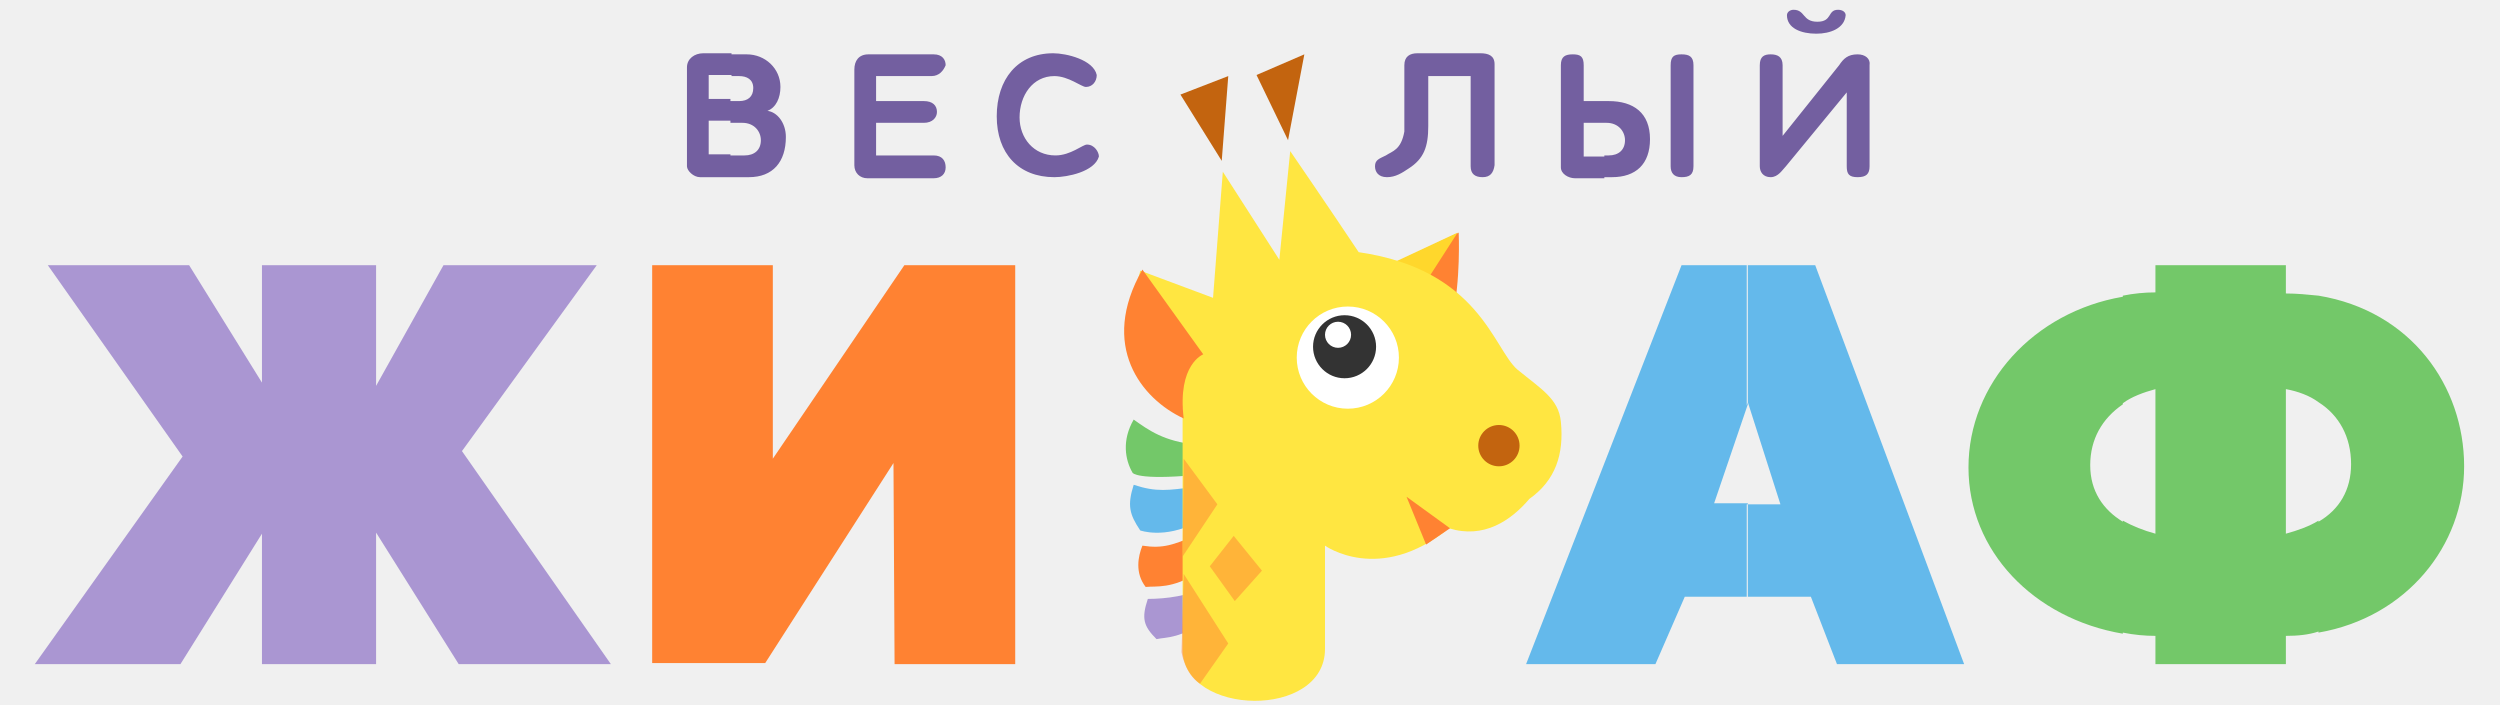
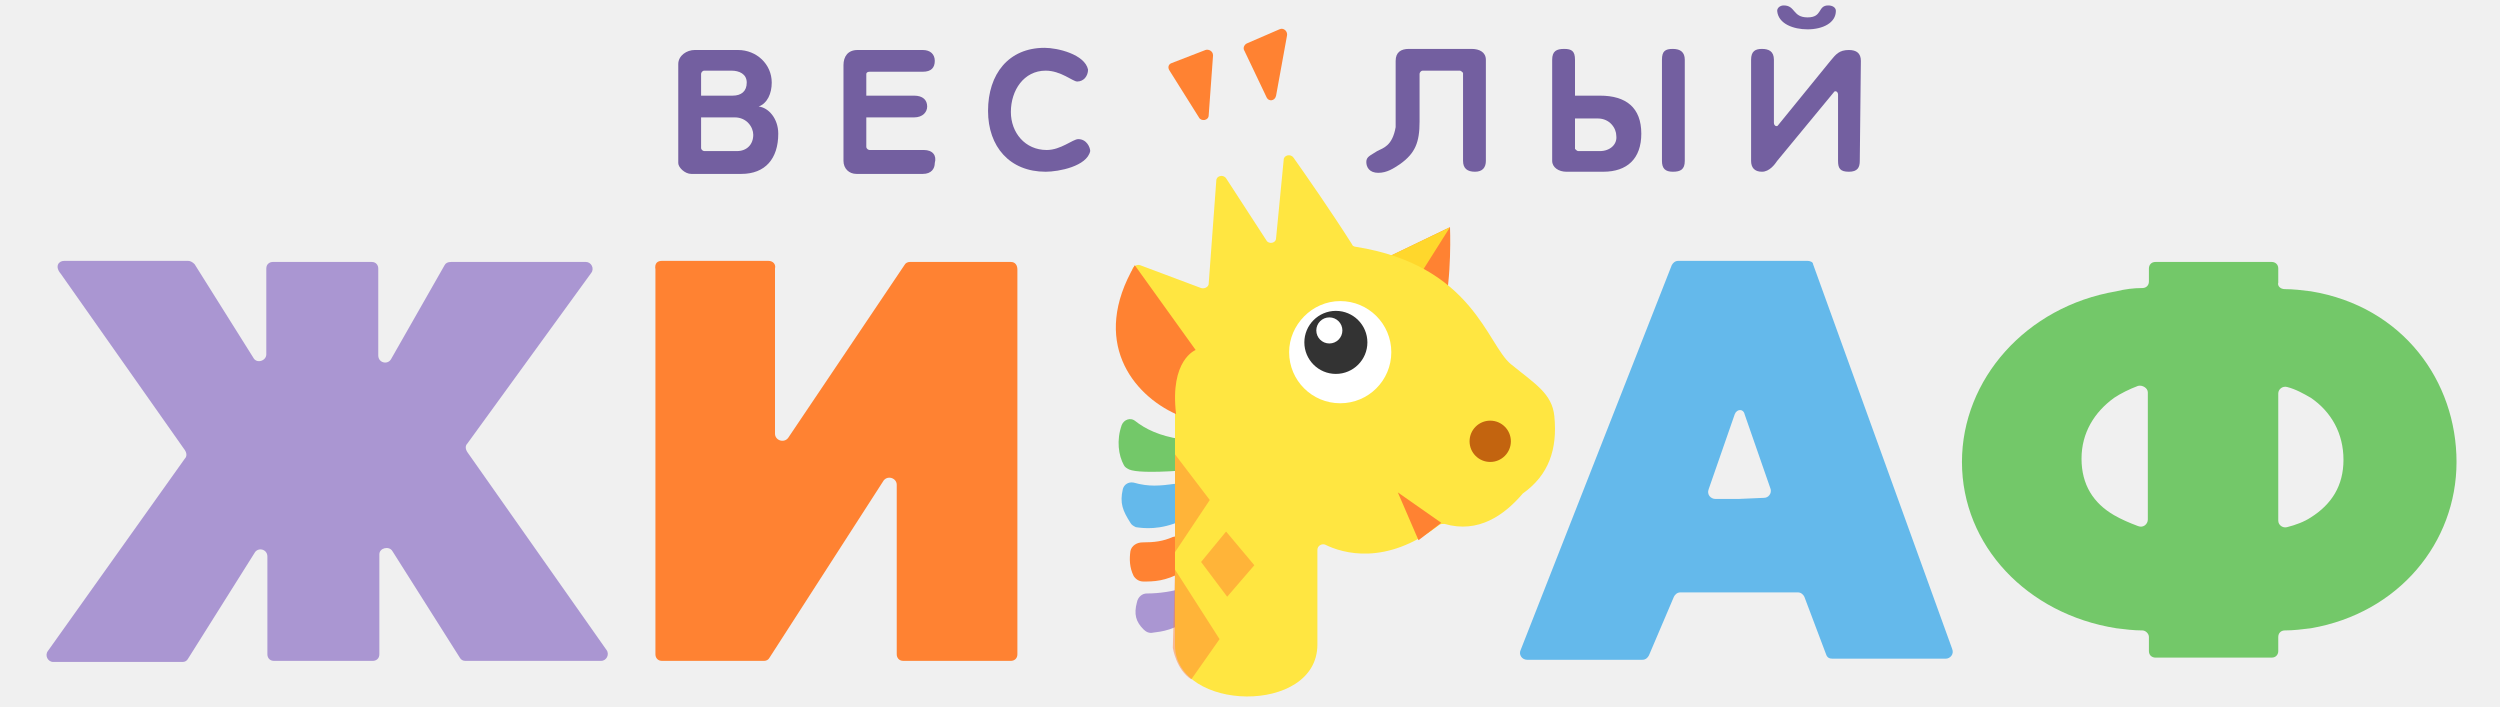
- <svg xmlns="http://www.w3.org/2000/svg" width="230" height="64.8" viewBox="0 0 230 64.8">
-   <g fill-rule="evenodd" clip-rule="evenodd">
-     <path fill="#735FA0" d="M-923.2-293.2h595v286h-595zM72.3 12.6c0 2.3-1.2 3.7-3.4 3.7h-1.7v-2h1.3c.9 0 1.5-.5 1.5-1.4 0-.8-.6-1.6-1.7-1.6h-1.1v-2h.8c.8 0 1.3-.4 1.3-1.2 0-.8-.6-1.1-1.3-1.1h-.7V5h1.4c1.7 0 3.1 1.3 3.1 3 0 1-.4 1.9-1.2 2.2.9.1 1.7 1.1 1.7 2.4zM85.7 7h-5.1v2.3H85c.8 0 1.2.4 1.2 1 0 .5-.4 1-1.2 1h-4.4v3h5.3c.8 0 1.1.5 1.1 1.1 0 .6-.4 1-1.1 1h-6.1c-.7 0-1.2-.5-1.2-1.2V6.4c0-.8.4-1.4 1.3-1.4h6c.8 0 1.1.5 1.1 1-.2.5-.6 1-1.3 1zm14.2 1c-.4 0-1.6-1-2.9-1-2 0-3.2 1.8-3.2 3.8 0 1.9 1.3 3.5 3.3 3.5 1.4 0 2.5-1 2.9-1 .7 0 1.1.7 1.1 1.1-.4 1.4-2.9 1.9-4.1 1.9-3.3 0-5.3-2.2-5.3-5.6 0-3.4 1.9-5.8 5.2-5.8 1.2 0 3.7.6 4 2 0 .6-.4 1.1-1 1.1zm-32.6 8.3h-2.9c-.6 0-1.2-.6-1.2-1V6.2c0-.8.7-1.3 1.5-1.3h2.6v2h-2.1v2.2h2v2h-2v3.1h2v2.1zm80.3 0v-2h.4c.9 0 1.5-.5 1.5-1.4 0-.8-.6-1.6-1.7-1.6h-.2v-2h.4c2.3 0 3.8 1.1 3.8 3.5 0 2.3-1.3 3.5-3.5 3.5h-.7zm7.1 0c-.7 0-1-.4-1-1V6c0-.8.3-1 1-1s1.1.2 1.1 1v9.3c0 .8-.4 1-1.1 1zm16.2 0c-.8 0-1-.3-1-1V8.5l-5.6 6.8c-.3.3-.7 1-1.4 1s-1-.5-1-1V6c0-.8.4-1 1-1s1.1.2 1.1 1v6.5l5.2-6.5c.4-.6.8-1 1.7-1 .7 0 1.2.4 1.1 1v9.3c0 .7-.3 1-1.1 1zm-3.8-13.2c-1.4 0-2.7-.5-2.7-1.7 0-.3.3-.5.6-.5 1.1 0 .8 1.1 2.2 1.1 1.4 0 .9-1.1 1.9-1.1.4 0 .7.2.7.5-.1 1.2-1.4 1.7-2.7 1.7zm-30.7 13.2c-.7 0-1.1-.3-1.1-1V7h-3.9v4.6c0 1.9-.4 3-1.8 3.9-.6.4-1.2.8-2 .8s-1.1-.5-1.1-1c0-.6.4-.7 1-1 .6-.4 1.4-.5 1.7-2.2V6c0-.8.5-1.1 1.2-1.1h5.8c.7 0 1.3.2 1.3 1v9.3c-.1.7-.4 1.1-1.1 1.1zm11.2-7v2h-1.9v3.1h1.9v2h-2.7c-.6 0-1.3-.4-1.3-1V6c0-.8.4-1 1.1-1 .7 0 1 .2 1 1v3.3h1.9z" />
-     <path fill="#AA96D2" d="M4.4 24.4h13l6.7 10.8V24.4h10.5v11.1l6.2-11.1h14.1L42.5 41.5l13.7 19.6h-14L34.6 49v12.1H24.1v-12l-7.5 12H3.2L16.8 42z" />
-     <path fill="#FF8232" d="M60 24.4h11.1v17.8l12.1-17.8h10.2v36.7H82.3l-.1-18.5L70.4 61H60z" />
-     <path fill="#64B9EB" d="M169 61.1l-2.4-6.2h-5.9v-8.5h3.1l-3-9.4-.1.3V24.4h6.3l13.7 36.7H169zm-8.2-6.2H155l-2.7 6.2h-11.9l14.3-36.7h6.1v12.8l-3.1 9.1h3.1v8.6z" />
-     <path fill="#73C869" d="M213.3 27.2c8.5 1.4 13.4 8.3 13.4 15.7 0 7.3-5.3 13.9-13.4 15.3V48c1.9-1.1 3-2.9 3-5.3 0-2.5-1.1-4.5-3-5.7v-9.8zm-3 31.3v2.6h-12v-2.6c-1 0-2-.1-3-.3V47.9c.9.5 1.9.9 3 1.2V35.8c-1.1.3-2.2.7-3 1.3v-9.9c1-.2 2-.3 3-.3v-2.5h12V27c1 0 2 .1 3 .2V37c-.8-.6-1.9-1-3-1.2v13.3c1.1-.3 2.2-.7 3-1.2v10.2c-.9.3-1.9.4-3 .4zm-15-.2c-8.2-1.4-14.2-7.6-14.2-15.3 0-7.7 6-14.3 14.2-15.7v9.9c-1.9 1.3-3 3.2-3 5.6 0 2.4 1.2 4.1 3 5.2v10.3zM110 40.9c-2.9-.3-4.3-1.3-5.7-2.3-1.1 1.9-.8 3.7-.1 4.9 0 0 .4.7 5.8.2v-2.8z" />
-     <path fill="#64B9EB" d="M109.9 44.8c-2.4.3-3.5.5-5.6-.2-.6 1.9-.4 2.7.6 4.2 0 0 2.2.8 5.1-.7l-.1-3.3z" />
-     <path fill="#FF8232" d="M109.9 49.3c-1.9.8-2.9 1.2-4.8.9-.4 1-.7 2.5.3 3.8 1-.1 2.4.2 4.8-1.3l-.3-3.4z" />
-     <path fill="#AA96D2" d="M110.8 54c-1.3.8-3.5 1.1-5.2 1.1-.6 1.8-.4 2.5.8 3.7.9-.2 2.2 0 4.8-1.9l-.4-2.9z" />
-     <path fill="#FF8232" d="M125.9 25.4l8.3-4s.2 4.5-.6 7.8c-.7 2.7-7.7-3.8-7.7-3.8z" />
-     <path fill="#FFD72C" d="M126.6 24.9l7.5-3.5-3.6 5.6z" />
-     <path fill="#FFE641" d="M108.8 37.6s0 19.8 0 22.2c.1 6.1 13.1 6.4 13.1-.1 0-3.7 0-9.5 0-9.5s5 3.6 11.4-1.6c3.2 1 5.7-.7 7.4-2.7 2.4-1.7 3.2-4.1 2.9-7.1-.2-2.1-1.8-3-4-4.8-2.2-1.9-3.5-9.2-14.6-10.8-2.8-4.2-6.3-9.3-6.3-9.3l-1 10-5.2-8.1-.9 11.6-6.7-2.5c.1-.1-3.1 9.7 3.9 12.7z" />
-     <path fill="#C3640F" d="M108.6 8.7L113 7l-.6 7.8zm7-1.8L120 5l-1.5 7.9z" />
-     <path opacity=".5" fill="#FF8232" d="M108.9 42.2l3.1 4.2-3.2 4.8zm0 10.6l4.1 6.4-2.6 3.7c-1.4-.9-1.7-2.9-1.7-2.9l.2-7.2zm2.4-.7l2.2-2.8 2.6 3.2-2.5 2.8z" />
-     <circle fill="#fff" cx="124" cy="32.9" r="4.7" />
-     <path fill="#333" d="M123.7 34.8c1.6 0 2.9-1.3 2.9-2.9 0-1.6-1.3-2.9-2.9-2.9-1.6 0-2.9 1.3-2.9 2.9 0 1.6 1.3 2.9 2.9 2.9z" />
-     <circle fill="#fff" cx="123.1" cy="30.8" r="1.2" />
-     <circle fill="#C3640F" cx="137.9" cy="41" r="1.9" />
-     <path fill="#FF8232" d="M133.4 48.6l-4-2.9 1.8 4.4zm-28.3-23.8l5.6 7.8s-2.4.9-1.8 5.9c-3.9-1.8-7.8-6.7-3.8-13.7z" />
-     <path fill="#fff" d="M-706.3-196.5c0 4.6-2.3 7.5-6.8 7.5h-3.4v-4.1h2.7c1.7 0 3-1 3-2.8 0-1.5-1.2-3.3-3.5-3.3h-2.2v-4h1.5c1.6 0 2.6-.7 2.6-2.3 0-1.5-1.3-2.1-2.7-2.1h-1.4v-4.1h2.8c3.4 0 6.2 2.6 6.2 6.1 0 2-.9 3.9-2.4 4.4 1.9.2 3.6 2.2 3.6 4.7zm26.7-11.3h-10.2v4.5h8.8c1.6 0 2.4.9 2.4 2s-.8 2-2.4 2h-8.8v6h10.5c1.6 0 2.3 1 2.3 2.1s-.8 2.1-2.3 2.1h-12.3c-1.4 0-2.5-1-2.5-2.4V-209c0-1.6.8-2.8 2.5-2.8h11.9c1.6 0 2.3.9 2.3 2 .1 1.2-.7 2-2.2 2zm28.6 2.2c-.9 0-3.2-2.1-5.9-2.1-4 0-6.5 3.6-6.5 7.6 0 3.8 2.6 7 6.6 7 2.7 0 4.9-2 5.9-2 1.5 0 2.1 1.5 2.1 2.2-.7 2.8-5.9 3.9-8.3 3.9-6.6 0-10.5-4.5-10.5-11.2 0-6.7 3.9-11.5 10.5-11.5 2.4 0 7.4 1.2 8 3.9.1 1.2-.8 2.2-1.9 2.2zm-65.4 16.6h-5.8c-1.2 0-2.3-1.2-2.4-2v-18.1c0-1.6 1.4-2.6 2.9-2.6h5.3v4.1h-4.1l.1 4.5h4v4h-3.9v6.1h4v4zm160.7 0v-4.1h.7c1.7 0 3.1-1.1 3.1-2.9 0-1.5-1.2-3.2-3.4-3.2h-.3v-4h.7c4.7 0 7.6 2.2 7.6 7.1 0 4.6-2.5 7.1-7 7.1h-1.4zm14.2 0c-1.4 0-2.1-.7-2.1-2.1v-18.6c0-1.6.7-2.1 2.1-2.1 1.4 0 2.2.5 2.2 2.1v18.6c0 1.6-.8 2.1-2.2 2.1zm32.5 0c-1.6 0-2-.6-2-2.1v-13.7l-11.3 13.7c-.6.7-1.5 2.1-2.9 2-1.5 0-2-1-2.1-2.1v-18.7c0-1.6.9-2 2.1-2.1 1.2 0 2.2.5 2.2 2.1v12.9l10.4-12.9c.9-1.2 1.7-2.1 3.4-2.1 1.4 0 2.3.8 2.3 2.1v18.6c0 1.6-.5 2.3-2.1 2.3zm-7.8-26.5c-2.7 0-5.4-1-5.4-3.4 0-.7.6-1 1.2-1 2.2 0 1.5 2.3 4.3 2.2 2.8 0 1.8-2.3 3.8-2.2.8 0 1.4.3 1.4 1 0 2.3-2.5 3.5-5.3 3.4zM-578-189c-1.4 0-2.2-.6-2.2-2v-16.7h-7.9v9.2c.1 3.8-.7 6-3.5 7.9-1.2.8-2.4 1.6-4 1.6s-2.2-.9-2.2-2 .8-1.4 2-2.1c1.2-.7 2.8-1.1 3.3-4.4v-12.1c0-1.6 1-2.1 2.3-2.1h11.5c1.4 0 2.6.5 2.6 2.1v18.6c.1 1.1-.6 2-1.9 2zm22.3-14.2v4h-3.8v6.1h3.8v4.1h-5.5c-1.3 0-2.6-.8-2.6-2v-18.7c0-1.6.8-2.1 2.2-2.1 1.4 0 2.1.5 2.1 2.1l.1 6.5h3.7z" />
-     <path fill="#AA96D2" d="M-842.1-172.9h25.9l13.5 21.6v-21.6h20.9v22.2l12.5-22.2h28.1l-24.7 34.2 27.5 39.1h-28.2l-15.2-24v24h-20.9v-23.8l-15 23.8h-26.9l27.2-38.1z" />
-     <path fill="#FF8232" d="M-731-172.9h22.4l-.1 35.6 24.1-35.6 20.4.1.1 73.3-22.3-.1v-36.9l-23.8 36.9h-20.7z" />
-     <path fill="#64B9EB" d="M-512.8-99.6l-4.8-12.3h-11.8V-129h6.2l-6-18.9-.2.6v-25.6l12.6.1 27.4 73.4-23.4-.2zm-16.5-12.3H-541l-5.3 12.3h-23.8l28.5-73.3 12.2.1v25.6l-6.3 18.3h6.3v17z" />
-     <path fill="#73C869" d="M-424.1-167.2c17 2.8 26.8 16.7 26.8 31.5 0 14.7-10.5 27.8-26.8 30.6v-20.5c3.8-2.3 6-5.7 6-10.5 0-4.9-2.1-9-6-11.5v-19.6zm-6.1 62.5v5.2h-24v-5.1c-2.1 0-4.1-.2-6.1-.5v-20.7c1.7 1 3.8 1.8 6.1 2.4V-150c-2.3.5-4.3 1.4-6.1 2.6v-19.9c2-.3 4-.5 6.1-.6v-5h24v5.1s.1 0 .1 0c2.1 0 4.1.2 5.9.5v19.6c-1.7-1.1-3.7-1.9-6-2.4v26.7c2.3-.5 4.3-1.3 6-2.3v20.5c-1.9.3-3.9.5-6 .5zm-30-.4c-16.5-2.7-28.5-15.3-28.5-30.7 0-15.4 12-28.6 28.5-31.5v19.9c-3.7 2.5-6.1 6.4-6.1 11.2 0 4.8 2.3 8.1 6.1 10.4v20.7zm-170.6-34.8c-5.7-.6-8.7-2.5-11.4-4.6-2.3 3.7-1.7 7.5-.3 9.7 0 0 .8 1.5 11.6.4l.1-5.5z" />
-     <path fill="#64B9EB" d="M-631.2-132c-4.7.5-7 1-11.2-.4-1.2 3.9-.8 5.5 1.2 8.4 0 0 4.3 1.6 10.3-1.4l-.3-6.6z" />
-     <path fill="#FF8232" d="M-631.1-123c-3.7 1.6-5.7 2.4-9.7 1.8-.7 2-1.3 5.1.7 7.7 2-.3 4.7.5 9.6-2.6l-.6-6.9z" />
-     <path fill="#AA96D2" d="M-629.2-113.7c-2.6 1.6-7 2.2-10.4 2.1-1.3 3.6-.8 5 1.5 7.4 1.8-.3 4.3 0 9.5-3.8l-.6-5.7z" />
-     <path fill="#FF8232" d="M-599.2-171l16.6-7.9s.5 9.1-1.1 15.6c-1.3 5.4-15.5-7.7-15.5-7.7z" />
-     <path fill="#FFD72C" d="M-597.7-171.9l15.1-7.1-7.2 11.4z" />
-     <path fill="#FFE641" d="M-633.2-146.5s-.1 39.7 0 44.4c.2 12.3 26.2 12.7 26.2-.2 0-7.4 0-19 0-19s10 7.3 22.8-3.2c6.4 2.1 11.5-1.3 14.8-5.4 4.7-3.4 6.5-8.3 5.8-14.3-.5-4.3-3.6-5.9-8-9.6-4.4-3.7-7-18.4-29.1-21.6-5.5-8.5-12.6-18.5-12.6-18.5l-1.9 19.9-10.5-16.3-1.8 23.2-13.4-5s-6.5 19.6 7.7 25.6z" />
-     <path fill="#FF8232" d="M-633.7-204.3l8.8-3.3-1.1 15.6zm14.1-3.7l8.8-3.7-3 15.8z" />
-     <path opacity=".5" fill="#FF8232" d="M-633.2-137.2l6.3 8.4-6.3 9.5zm0 21.1l8.2 12.7-5.1 7.5c-2.7-1.7-3.3-5.7-3.3-5.7l.2-14.5zm4.9-1.3l4.5-5.7 5.2 6.4-5.1 5.6z" />
-     <path fill="#fff" d="M-602.9-165.3c5.2 0 9.4 4.2 9.4 9.4s-4.2 9.4-9.4 9.4-9.4-4.2-9.4-9.4 4.2-9.4 9.4-9.4z" />
-     <path fill="#333" d="M-603.5-152.1c3.2 0 5.8-2.6 5.8-5.8 0-3.2-2.6-5.8-5.8-5.8-3.2 0-5.8 2.6-5.8 5.8-.1 3.2 2.6 5.8 5.8 5.8z" />
-     <circle fill="#fff" cx="-604.7" cy="-160" r="2.4" />
-     <circle fill="#C3640F" cx="-575.2" cy="-139.7" r="3.9" />
-     <path fill="#FF8232" d="M-584.2-124.6l-7.9-5.6 3.6 8.8zm-56.4-47.4l11.2 15.6s-4.7 1.7-3.7 11.8c-7.9-3.7-15.7-13.5-7.5-27.4z" />
+ <svg xmlns="http://www.w3.org/2000/svg" version="1.1" id="Слой_1" x="0px" y="0px" viewBox="182.5 146.2 230 65" enable-background="new 182.5 146.2 230 65" xml:space="preserve">
+   <g>
+     <path fill="#735FA0" d="M267.5,160h-5c-0.1,0-0.3-0.1-0.3-0.3V157h4.4c0.8,0,1.2-0.5,1.2-1c0-0.6-0.4-1-1.2-1h-4.4l0-2   c0-0.1,0.1-0.2,0.3-0.2h4.9c0.8,0,1.1-0.4,1.1-1c0-0.6-0.4-1-1.1-1h-6c-0.9,0-1.3,0.6-1.3,1.4l0,8.8c0,0.7,0.5,1.2,1.2,1.2h6.1   c0.8,0,1.1-0.5,1.1-1C268.7,160.5,268.3,160,267.5,160z" />
+     <path fill="#735FA0" d="M252.3,156c0.8-0.3,1.2-1.2,1.2-2.2c0-1.7-1.4-3-3.1-3H249h-2.6c-0.7,0-1.5,0.5-1.5,1.3l0,9.1   c0,0.4,0.6,1,1.2,1l2.9,0l1.7,0c2.2,0,3.4-1.4,3.4-3.7C254.1,157.1,253.2,156.1,252.3,156z M247,153c0-0.1,0.1-0.3,0.3-0.3h1.8h0.7   c0.7,0,1.4,0.3,1.4,1.1c0,0.8-0.5,1.2-1.3,1.2H249h-2L247,153z M250.3,160.1H249h-1.7c-0.1,0-0.3-0.1-0.3-0.3l0-2.8h2h1.1   c1.1,0,1.7,0.9,1.7,1.6C251.8,159.5,251.2,160.1,250.3,160.1z" />
+     <path fill="#735FA0" d="M281.7,159c-0.5,0-1.6,1-2.9,1c-2,0-3.3-1.6-3.3-3.5c0-2,1.2-3.8,3.2-3.8c1.4,0,2.5,1,2.9,1   c0.6,0,1-0.5,1-1.1c-0.3-1.4-2.8-2-4-2c-3.3,0-5.2,2.4-5.2,5.8c0,3.3,2,5.6,5.3,5.6c1.2,0,3.8-0.5,4.1-1.9   C282.8,159.8,282.5,159,281.7,159z" />
  </g>
+   <path fill="#735FA0" d="M317.9,150.7h-5.8c-0.7,0-1.2,0.3-1.2,1.1v6.1c-0.3,1.7-1.1,1.9-1.7,2.2c-0.6,0.4-1,0.5-1,1  c0,0.5,0.3,1,1.1,1c0.8,0,1.4-0.4,2-0.8c1.4-1,1.8-2,1.8-3.9V153c0-0.1,0.1-0.3,0.3-0.3h3.4c0.1,0,0.2,0.1,0.3,0.2l0,8.1  c0,0.7,0.4,1,1.1,1c0.7,0,1-0.4,1-1l0-9.3C319.2,151,318.6,150.7,317.9,150.7z" />
+   <path fill="#735FA0" d="M348.8,148.9c1.4,0,2.6-0.6,2.6-1.7c0-0.3-0.3-0.5-0.7-0.5c-1,0-0.5,1.1-1.9,1.1c-1.4,0-1.1-1.1-2.2-1.1  c-0.3,0-0.6,0.2-0.6,0.5C346.1,148.4,347.5,148.9,348.8,148.9z" />
+   <path fill="#735FA0" d="M353.7,151.8c0-0.7-0.4-1-1.1-1c-0.9,0-1.2,0.4-1.7,1l-4.8,5.9c-0.1,0.2-0.4,0.1-0.4-0.2v-5.8  c0-0.8-0.5-1-1.1-1c-0.6,0-1,0.2-1,1l0,9.3c0,0.6,0.3,1,1,1c0.7,0,1.2-0.7,1.4-1l5.2-6.3c0.1-0.2,0.4-0.1,0.4,0.2l0,6.1  c0,0.7,0.2,1,1,1c0.8,0,1-0.4,1-1L353.7,151.8z" />
+   <path fill="#735FA0" d="M336.4,150.7c-0.7,0-1,0.2-1,1l0,9.3c0,0.7,0.3,1,1,1c0.7,0,1.1-0.2,1.1-1l0-9.3  C337.5,151,337.1,150.7,336.4,150.7z" />
+   <path fill="#735FA0" d="M329.7,155l-0.4,0l-1.9,0l0-3.3c0-0.8-0.3-1-1-1c-0.7,0-1.1,0.2-1.1,1v9.3c0,0.6,0.6,1,1.3,1h2.7h0.7  c2.2,0,3.5-1.2,3.5-3.5C333.5,156.1,332.1,155,329.7,155z M329.7,160.1h-0.4h-1.6c-0.1,0-0.2-0.1-0.3-0.2l0-2.8l1.9,0h0.2  c1.1,0,1.7,0.9,1.7,1.6C331.3,159.5,330.6,160.1,329.7,160.1z" />
+   <path fill="#AA96D2" d="M188.4,170.2l11.4,0c0.2,0,0.4,0.1,0.6,0.3l5.4,8.6c0.3,0.6,1.2,0.3,1.2-0.3v-7.9c0-0.4,0.3-0.6,0.6-0.6h9.1  c0.4,0,0.6,0.3,0.6,0.6l0,8c0,0.7,0.9,0.9,1.2,0.3l4.9-8.6c0.1-0.2,0.3-0.3,0.6-0.3h12.4c0.5,0,0.8,0.6,0.5,1l-11.4,15.7  c-0.2,0.2-0.2,0.5,0,0.8l12.8,18.2c0.3,0.4,0,1-0.5,1h-12.5c-0.2,0-0.4-0.1-0.5-0.3l-6.2-9.8c-0.3-0.5-1.2-0.3-1.2,0.3l0,9.2  c0,0.4-0.3,0.6-0.6,0.6l-9.1,0c-0.4,0-0.6-0.3-0.6-0.6l0-9c0-0.7-0.9-0.9-1.2-0.3l-6.1,9.7c-0.1,0.2-0.3,0.3-0.5,0.3h-11.9  c-0.5,0-0.8-0.6-0.5-1l12.6-17.7c0.2-0.2,0.2-0.5,0-0.8l-11.4-16.2C187.5,170.7,187.9,170.2,188.4,170.2z" />
+   <path fill="#FF8232" d="M243.4,170.2l9.8,0c0.4,0,0.7,0.3,0.6,0.7l0,15.2c0,0.6,0.8,0.9,1.2,0.4l10.7-15.9c0.1-0.2,0.3-0.3,0.5-0.3  l9.3,0c0.4,0,0.6,0.3,0.6,0.7v35.4c0,0.4-0.3,0.6-0.6,0.6h-9.9c-0.4,0-0.6-0.3-0.6-0.6l0-15.6c0-0.6-0.8-0.9-1.2-0.4l-10.5,16.3  c-0.1,0.2-0.3,0.3-0.5,0.3h-9.4c-0.4,0-0.6-0.3-0.6-0.6l0-35.4C242.7,170.4,243,170.2,243.4,170.2z" />
+   <path fill="#64B9EB" d="M348.8,170.2l-11.9,0c-0.3,0-0.5,0.2-0.6,0.4L322.4,206c-0.2,0.4,0.1,0.9,0.6,0.9l10.6,0  c0.3,0,0.5-0.2,0.6-0.4l2.3-5.4c0.1-0.2,0.3-0.4,0.6-0.4l5.4,0l5.4,0c0.3,0,0.5,0.2,0.6,0.4l2,5.3c0.1,0.3,0.3,0.4,0.6,0.4h10.4  c0.4,0,0.8-0.4,0.6-0.9l-12.8-35.4C349.3,170.3,349,170.2,348.8,170.2z M342.5,192.1l-2.2,0c-0.4,0-0.8-0.4-0.6-0.9l2.4-6.9  c0.2-0.5,0.8-0.5,0.9,0l2.4,6.9c0.1,0.4-0.2,0.8-0.6,0.8L342.5,192.1z" />
+   <path fill="#73C869" d="M395.1,173c-0.8-0.1-1.6-0.2-2.4-0.2c-0.4,0-0.7-0.3-0.6-0.6v-1.3c0-0.4-0.3-0.6-0.6-0.6h-10.7  c-0.4,0-0.6,0.3-0.6,0.6v1.2c0,0.4-0.3,0.6-0.6,0.6c-0.8,0-1.6,0.1-2.4,0.3c-8.3,1.4-14.2,8.1-14.2,15.7c0,7.7,6,14,14.2,15.3  c0.8,0.1,1.6,0.2,2.4,0.2c0.3,0,0.6,0.3,0.6,0.6v1.3c0,0.4,0.3,0.6,0.6,0.6h10.7c0.4,0,0.6-0.3,0.6-0.6v-1.3c0-0.4,0.3-0.6,0.6-0.6  c0.8,0,1.6-0.1,2.4-0.2c8.1-1.4,13.4-7.9,13.4-15.3C408.5,181.3,403.6,174.4,395.1,173z M380.1,194c0,0.4-0.4,0.8-0.9,0.6  c-0.8-0.3-1.5-0.6-2.2-1c-1.9-1.1-3-2.8-3-5.2c0-2.4,1.2-4.3,3-5.6c0.6-0.4,1.4-0.8,2.2-1.1c0.4-0.1,0.9,0.2,0.9,0.6V194z   M395.1,193.8c-0.6,0.4-1.4,0.7-2.2,0.9c-0.4,0.1-0.8-0.2-0.8-0.6v-11.7c0-0.4,0.4-0.7,0.8-0.6c0.8,0.2,1.5,0.6,2.2,1  c1.9,1.3,3,3.3,3,5.7C398.1,190.9,397,192.6,395.1,193.8z" />
+   <path fill="#73C869" d="M291.1,186.6c-1.9-0.3-3.2-0.9-4.2-1.7c-0.4-0.3-1-0.1-1.2,0.4c-0.5,1.4-0.3,2.8,0.2,3.7  c0.1,0.2,0.3,0.3,0.5,0.4c0.5,0.2,1.8,0.3,4.7,0.1c0.4,0,0.7-0.4,0.7-0.8l0-1.3C291.8,187,291.5,186.6,291.1,186.6z" />
+   <path fill="#64B9EB" d="M290.7,190.7c-1.5,0.2-2.5,0.3-3.9-0.1c-0.5-0.1-0.9,0.2-1,0.6c-0.3,1.3,0,2,0.7,3.1  c0.1,0.2,0.3,0.3,0.5,0.4c0.7,0.1,2.2,0.3,4.2-0.6c0.3-0.1,0.5-0.5,0.5-0.8l-0.1-1.8C291.6,191,291.2,190.7,290.7,190.7z" />
+   <path fill="#FF8232" d="M290.4,195.6c-0.9,0.4-1.7,0.5-2.8,0.5c-0.5,0-1,0.3-1.1,0.8c-0.1,0.7-0.1,1.5,0.3,2.3  c0.2,0.3,0.5,0.5,0.9,0.5c0.9,0,2,0,3.6-0.9c0.4-0.2,0.6-0.6,0.5-1l-0.1-1.4C291.7,195.8,291,195.4,290.4,195.6z" />
+   <path fill="#AA96D2" d="M291.4,200.3c-1,0.3-2.2,0.5-3.4,0.5c-0.4,0-0.8,0.3-0.9,0.8c-0.3,1.1-0.1,1.8,0.6,2.5  c0.2,0.2,0.5,0.4,0.9,0.3c0.8-0.1,1.9-0.2,3.8-1.5c0.3-0.2,0.5-0.6,0.4-0.9l-0.1-0.9C292.7,200.5,292,200.1,291.4,200.3z" />
+   <path fill="#FF8232" d="M307.6,171.1l8.3-4c0,0,0.2,4.6-0.6,7.8C314.7,177.7,307.6,171.1,307.6,171.1z" />
+   <polygon fill="#FFD72C" points="308.4,170.7 315.9,167.1 312.3,172.8 " />
+   <path fill="#FFE641" d="M290.3,183.2c0.2,0.1,0.3,0.3,0.3,0.5c0,2.6,0,19.7,0,21.9c0.1,6.1,13.1,6.4,13.1-0.1c0-2.8,0-6.9,0-8.7  c0-0.4,0.4-0.6,0.7-0.5c1.6,0.8,5.6,2,10.5-1.8c0.1-0.1,0.3-0.1,0.5-0.1c3.1,0.9,5.5-0.8,7.2-2.8c2.4-1.7,3.2-4.1,2.9-7.1  c-0.2-2.1-1.8-3-4-4.8c-2.2-1.8-3.5-9.1-14.3-10.8c-0.1,0-0.3-0.1-0.3-0.2c-1.9-3-4.2-6.3-5.4-8c-0.3-0.4-0.9-0.2-0.9,0.2l-0.7,7.2  c0,0.5-0.7,0.6-0.9,0.2l-3.7-5.7c-0.3-0.4-0.9-0.2-0.9,0.2l-0.7,9.5c0,0.3-0.4,0.5-0.7,0.4l-5.6-2.1c-0.3-0.1-0.6,0.1-0.7,0.3  C286.1,173.1,284.5,180.5,290.3,183.2z" />
+   <path fill="#FF8232" d="M290.3,152l3.1-1.2c0.3-0.1,0.7,0.1,0.7,0.5l-0.4,5.5c0,0.5-0.7,0.6-0.9,0.2l-2.7-4.3  C289.9,152.4,290,152.1,290.3,152z" />
+   <path fill="#FF8232" d="M297.2,150.2l3-1.3c0.4-0.2,0.8,0.2,0.7,0.6l-1,5.5c-0.1,0.5-0.7,0.6-0.9,0.1l-2-4.2  C296.8,150.6,297,150.3,297.2,150.2z" />
+   <polygon opacity="0.5" fill="#FF8232" enable-background="new    " points="290.6,188 293.8,192.2 290.6,197 " />
+   <path opacity="0.5" fill="#FF8232" enable-background="new    " d="M290.6,198.6l4.1,6.4l-2.6,3.7c-1.4-0.9-1.7-2.9-1.7-2.9  L290.6,198.6z" />
+   <polygon opacity="0.5" fill="#FF8232" enable-background="new    " points="293,197.9 295.3,195.1 297.9,198.2 295.4,201.1 " />
+   <path fill="#FFFFFF" d="M305.8,173.9c2.6,0,4.7,2.1,4.7,4.7c0,2.6-2.1,4.7-4.7,4.7c-2.6,0-4.7-2.1-4.7-4.7  C301.1,176.1,303.2,173.9,305.8,173.9z" />
+   <path fill="#333333" d="M305.4,180.6c1.6,0,2.9-1.3,2.9-2.9c0-1.6-1.3-2.9-2.9-2.9c-1.6,0-2.9,1.3-2.9,2.9  C302.5,179.3,303.8,180.6,305.4,180.6z" />
+   <circle fill="#FFFFFF" cx="304.8" cy="176.6" r="1.2" />
+   <circle fill="#C3640F" cx="319.6" cy="186.8" r="1.9" />
+   <polygon fill="#FF8232" points="315.1,194.3 311.1,191.5 313,195.9 " />
+   <path fill="#FF8232" d="M286.9,170.6l5.6,7.8c0,0-2.4,0.9-1.8,5.9C286.7,182.5,282.8,177.6,286.9,170.6z" />
</svg>
